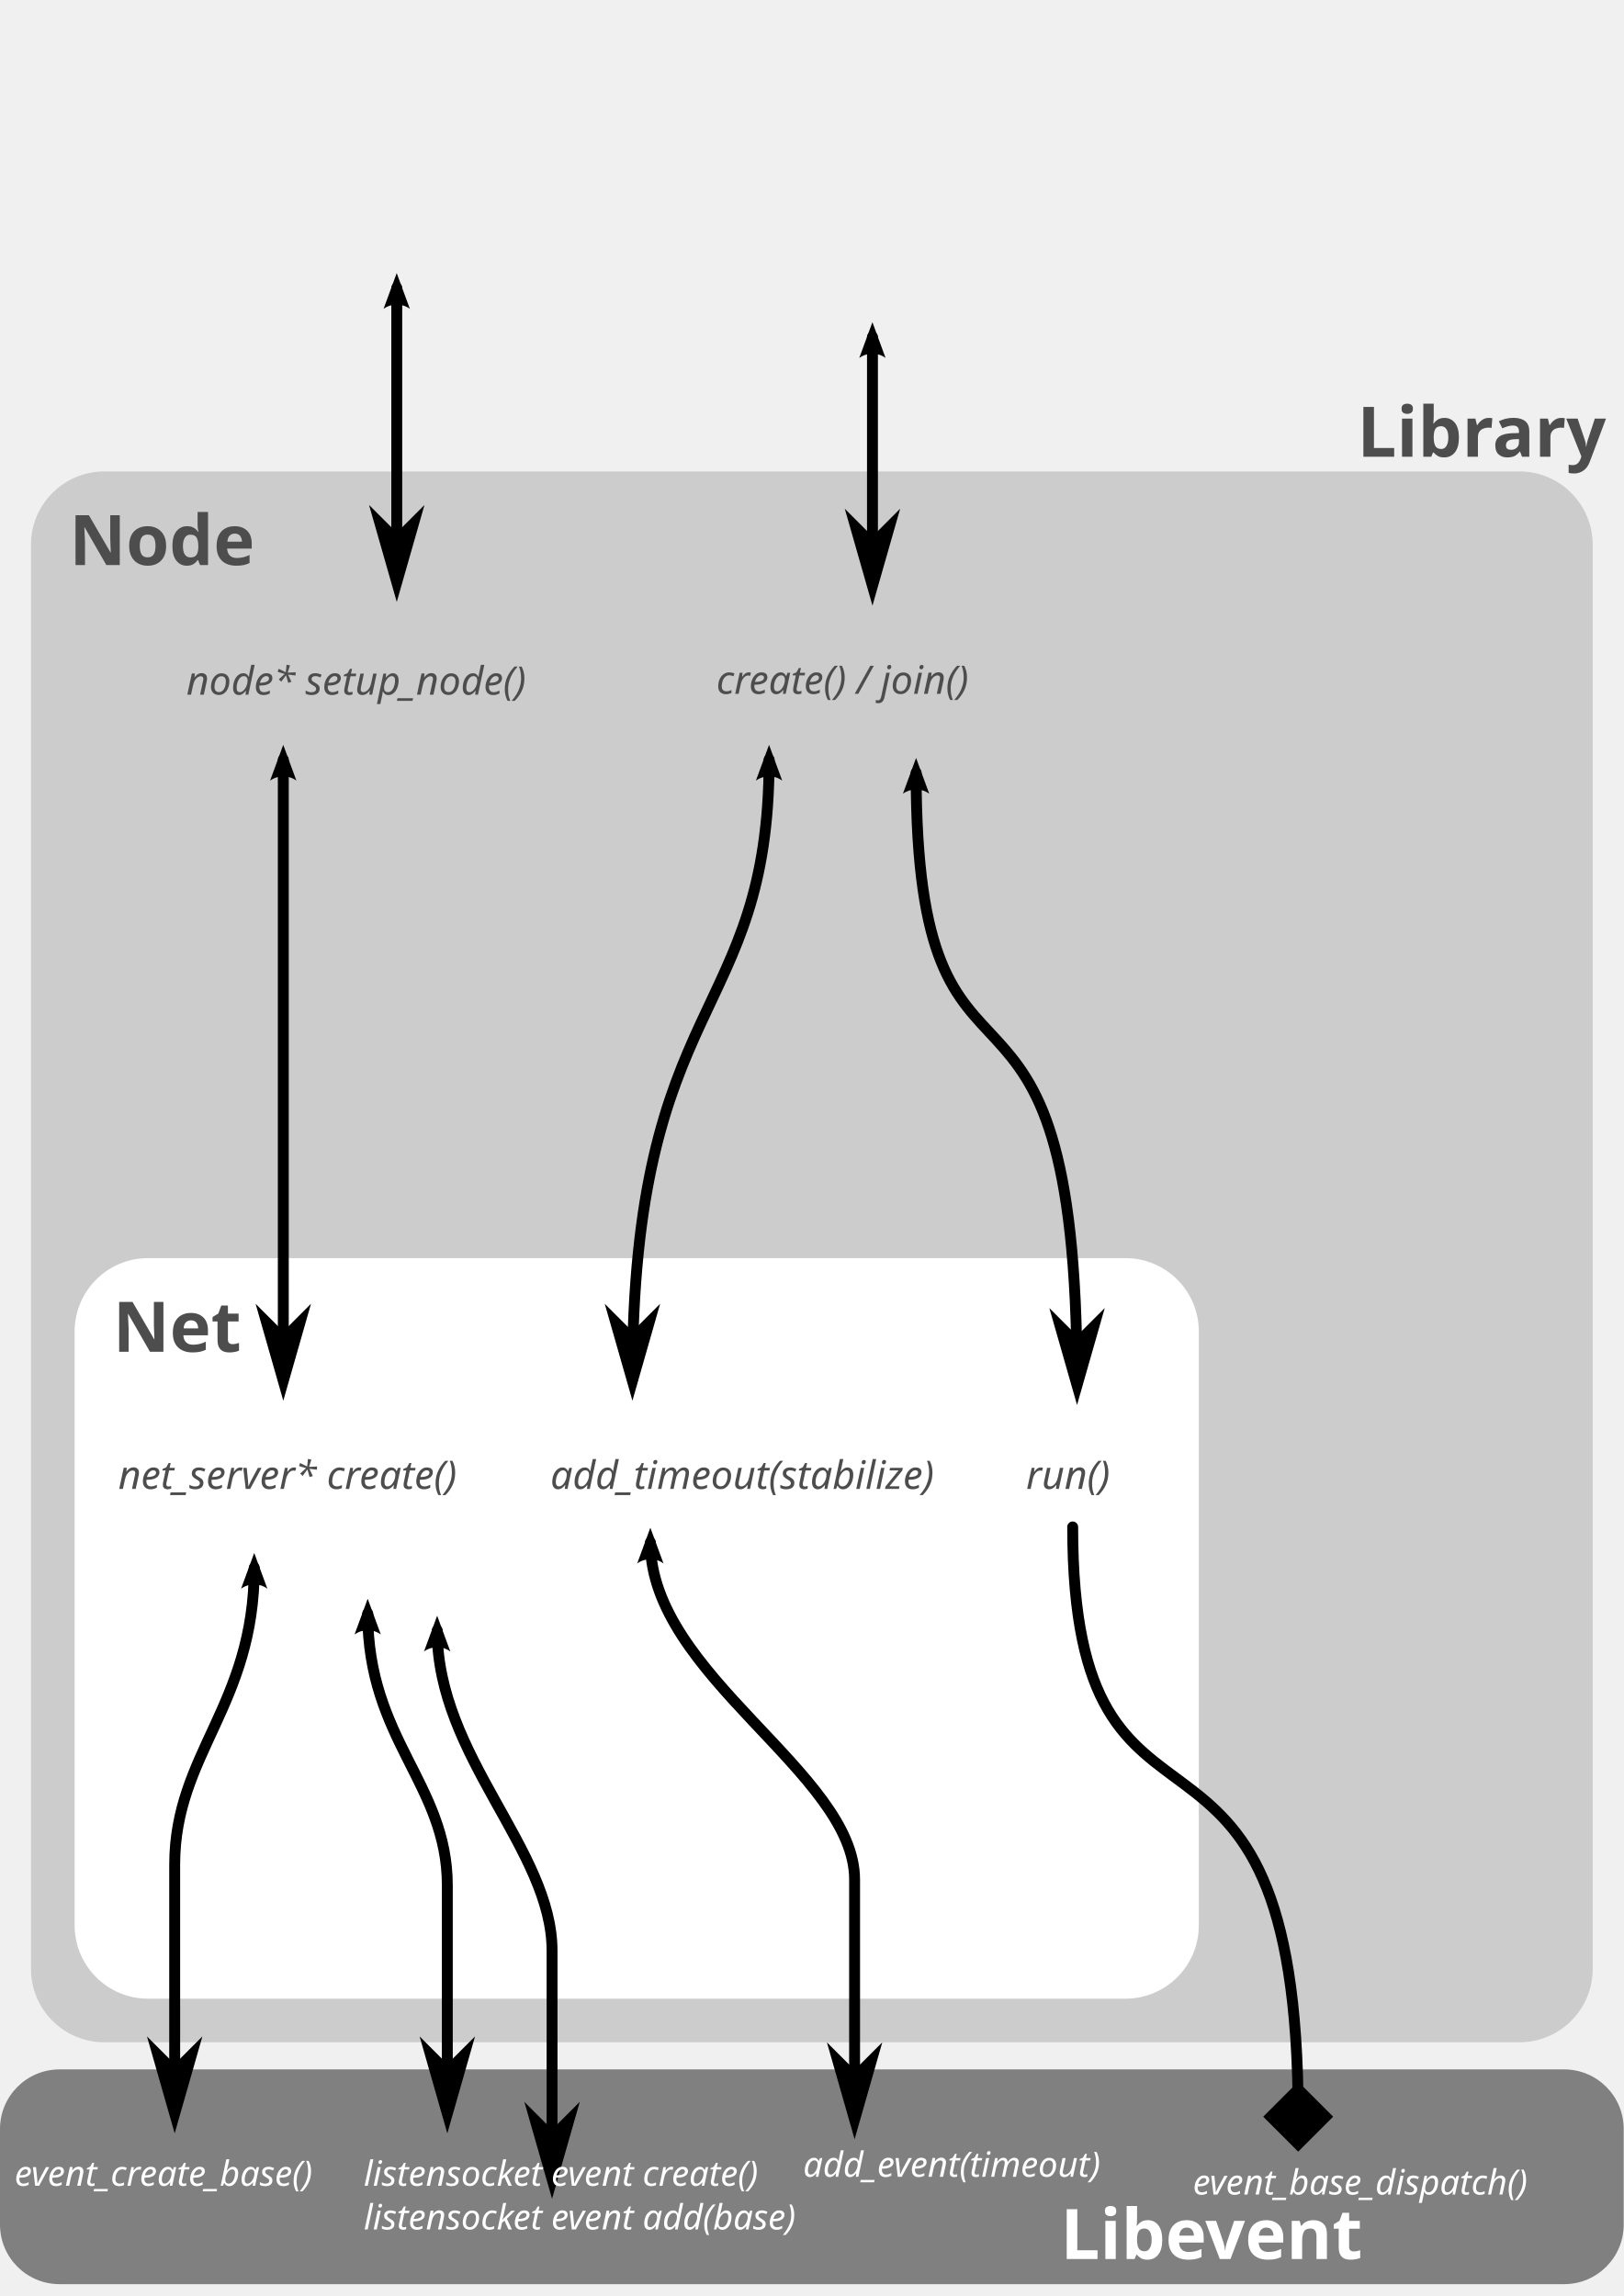
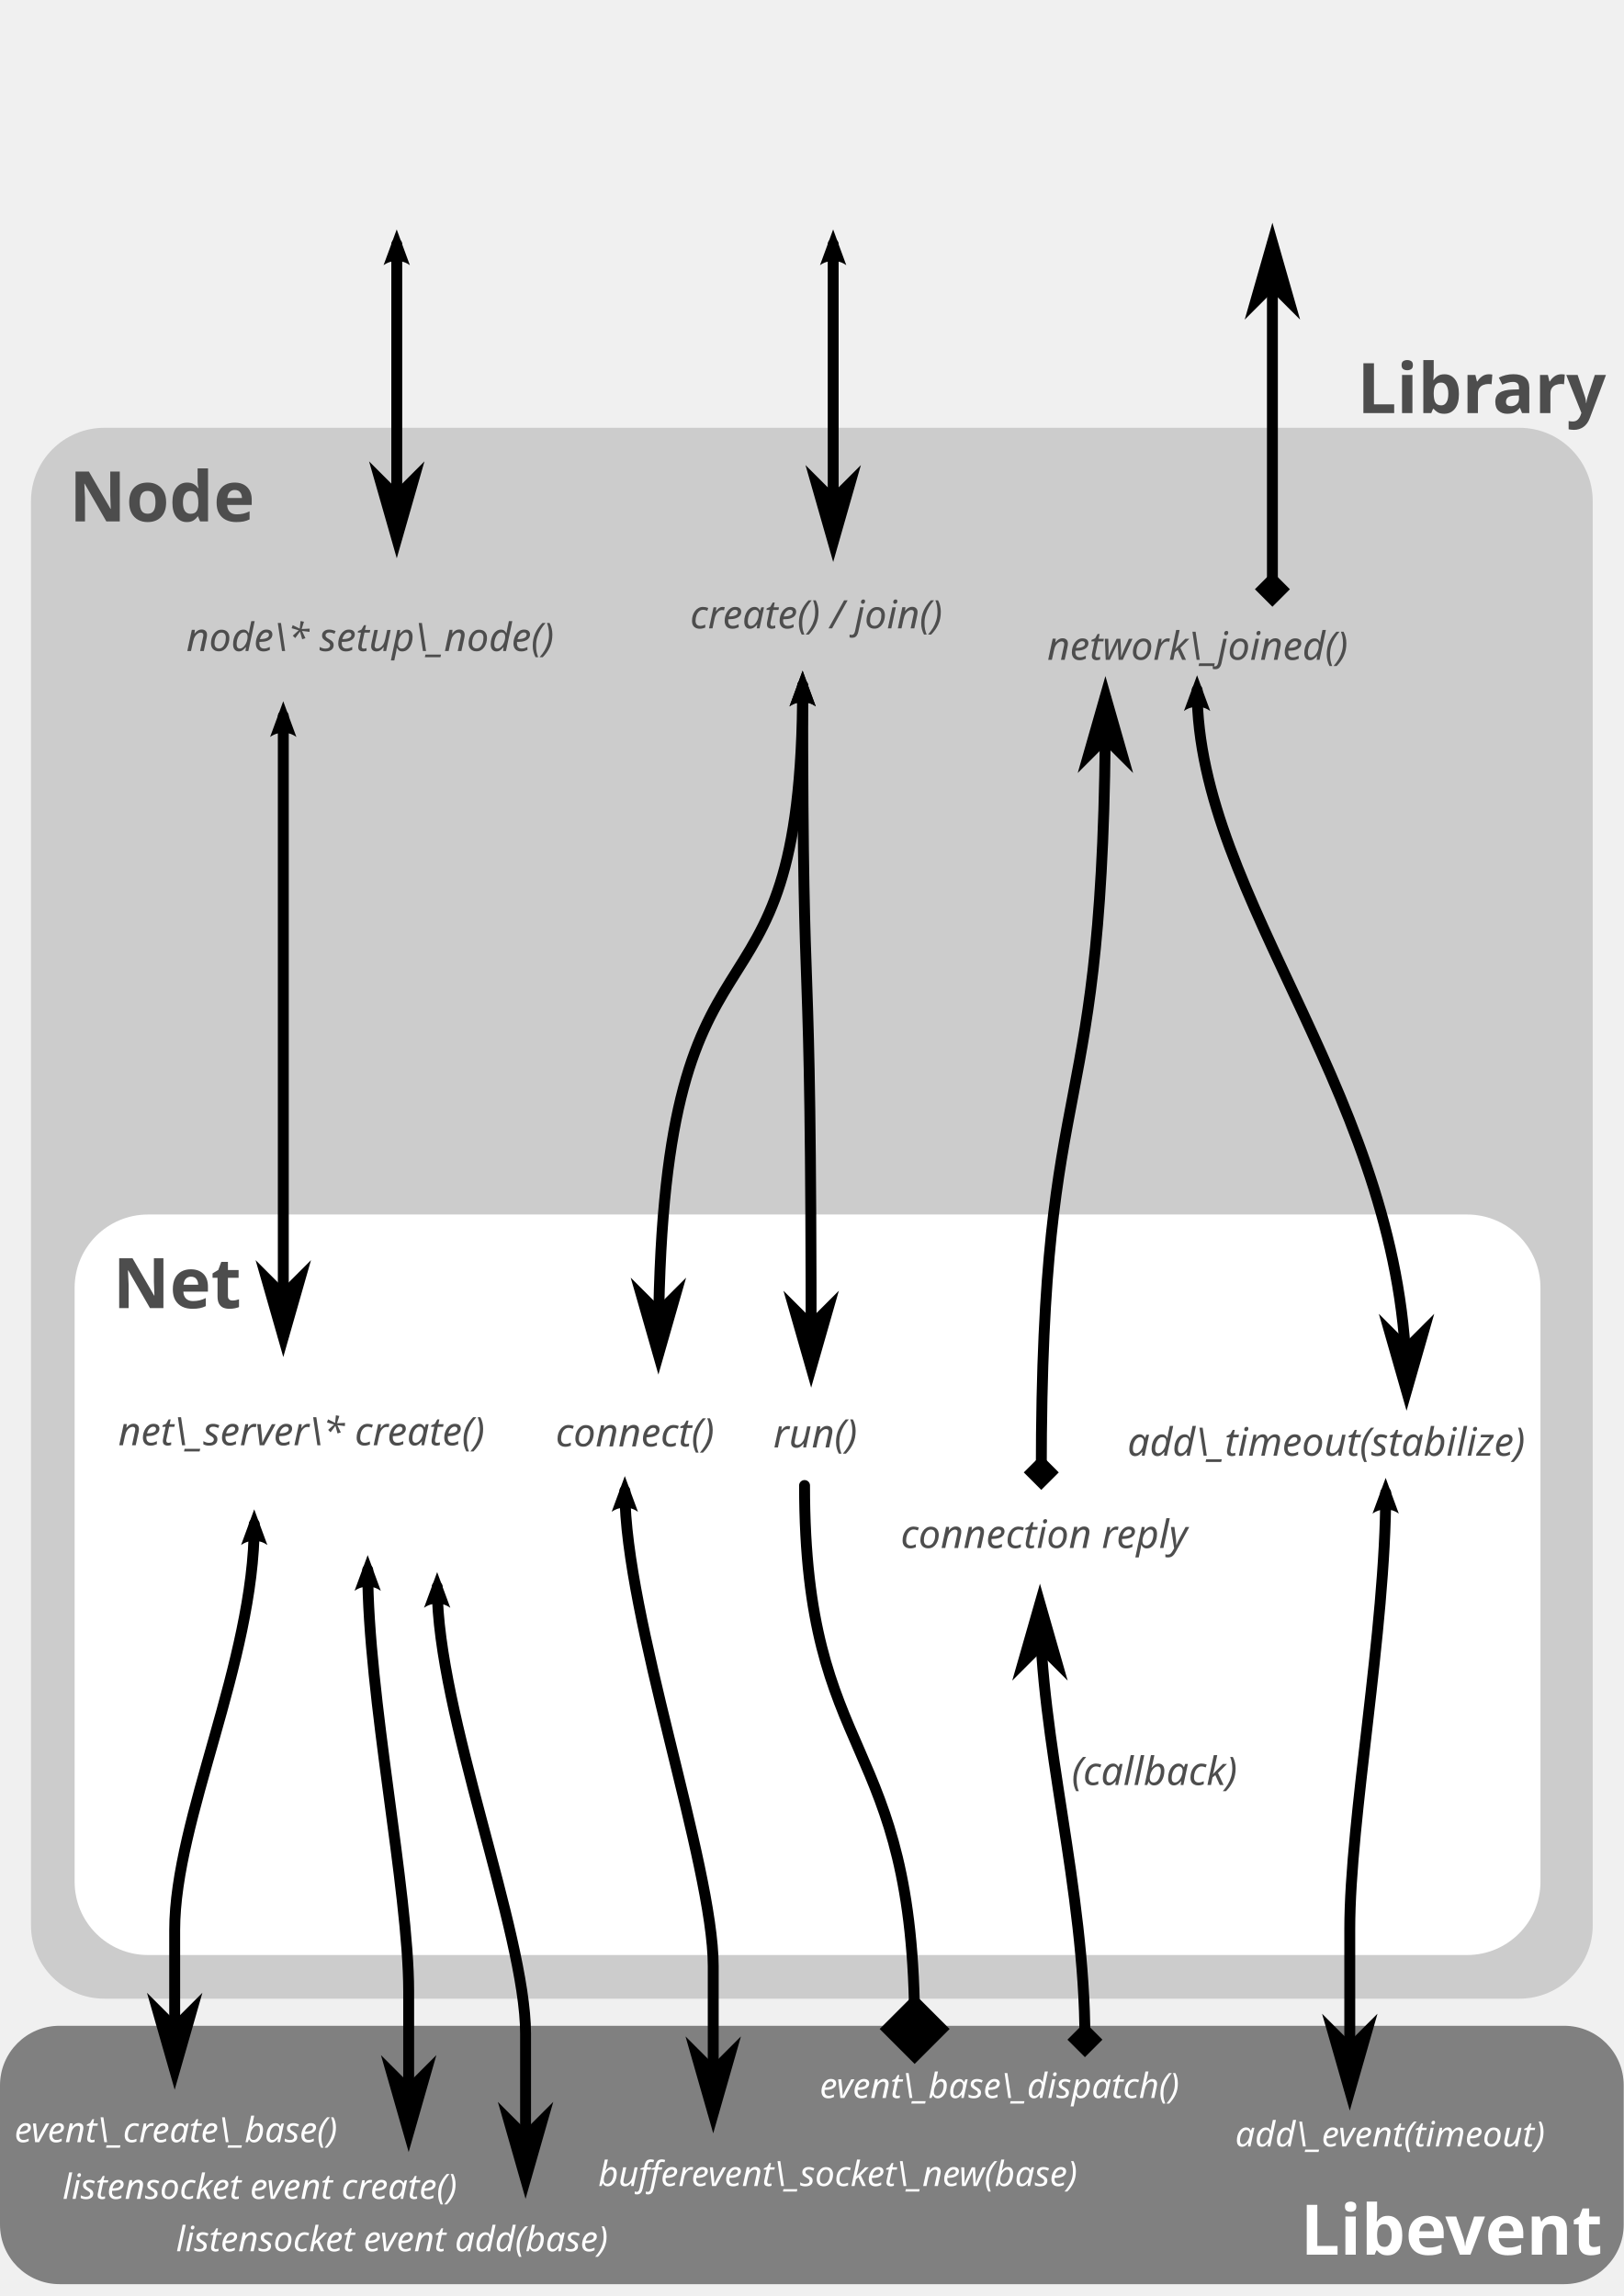
<svg xmlns="http://www.w3.org/2000/svg" width="744.094" height="1052.362" id="svg2" version="1.1">
  <defs id="defs4">
+     <marker orient="auto" refY="0.0" refX="0.0" id="DiamondS" style="overflow:visible">
+       <path id="path4124" d="M 0,-7.071 L -7.071,0 L 0,7.071 L 7.071,0 L 0,-7.071 z " style="fill-rule:evenodd;stroke:#000000;stroke-width:1.0pt" transform="scale(0.2)" />
+     </marker>
    <marker orient="auto" refY="0.0" refX="0.0" id="DiamondM" style="overflow:visible">
      <path id="path3849" d="M 0,-7.071 L -7.071,0 L 0,7.071 L 7.071,0 L 0,-7.071 z " style="fill-rule:evenodd;stroke:#000000;stroke-width:1.0pt" transform="scale(0.4)" />
    </marker>
    <marker orient="auto" refY="0.0" refX="0.0" id="DiamondL" style="overflow:visible">
      <path id="path3846" d="M 0,-7.071 L -7.071,0 L 0,7.071 L 7.071,0 L 0,-7.071 z " style="fill-rule:evenodd;stroke:#000000;stroke-width:1.0pt" transform="scale(0.8)" />
    </marker>
    <marker orient="auto" refY="0.0" refX="0.0" id="Arrow2Sstart" style="overflow:visible">
      <path id="path3797" style="fill-rule:evenodd;stroke-width:0.625;stroke-linejoin:round" d="M 8.719,4.034 L -2.207,0.016 L 8.719,-4.002 C 6.973,-1.63 6.983,1.616 8.719,4.034 z " transform="scale(0.3) translate(-2.3,0)" />
    </marker>
    <marker orient="auto" refY="0.0" refX="0.0" id="Arrow1Send" style="overflow:visible;">
      <path id="path3782" d="M 0.0,0.0 L 5.0,-5.0 L -12.5,0.0 L 5.0,5.0 L 0.0,0.0 z " style="fill-rule:evenodd;stroke:#000000;stroke-width:1.0pt;" transform="scale(0.2) rotate(180) translate(6,0)" />
    </marker>
    <marker orient="auto" refY="0.0" refX="0.0" id="Arrow1Mend" style="overflow:visible;">
      <path id="path3776" d="M 0.0,0.0 L 5.0,-5.0 L -12.5,0.0 L 5.0,5.0 L 0.0,0.0 z " style="fill-rule:evenodd;stroke:#000000;stroke-width:1.0pt;" transform="scale(0.4) rotate(180) translate(10,0)" />
    </marker>
    <marker orient="auto" refY="0" refX="0" id="Arrow1Send-1" style="overflow:visible">
      <path id="path3782-7" d="M 0,0 5,-5 -12.5,0 5,5 0,0 z" style="fill-rule:evenodd;stroke:#000000;stroke-width:1pt" transform="matrix(-0.2,0,0,-0.2,-1.2,0)" />
    </marker>
    <marker orient="auto" refY="0" refX="0" id="Arrow1Send-17" style="overflow:visible">
      <path id="path3782-1" d="M 0,0 5,-5 -12.5,0 5,5 0,0 z" style="fill-rule:evenodd;stroke:#000000;stroke-width:1pt" transform="matrix(-0.2,0,0,-0.2,-1.2,0)" />
    </marker>
    <marker orient="auto" refY="0" refX="0" id="Arrow2Sstart-1" style="overflow:visible">
      <path id="path3797-6" style="fill-rule:evenodd;stroke-width:0.625;stroke-linejoin:round" d="M 8.719,4.034 -2.207,0.016 8.719,-4.002 c -1.745,2.372 -1.735,5.617 -6e-7,8.035 z" transform="matrix(0.3,0,0,0.3,-0.69,0)" />
    </marker>
    <marker orient="auto" refY="0" refX="0" id="Arrow1Mend-8" style="overflow:visible">
      <path id="path3776-5" d="M 0,0 5,-5 -12.5,0 5,5 0,0 z" style="fill-rule:evenodd;stroke:#000000;stroke-width:1pt" transform="matrix(-0.4,0,0,-0.4,-4,0)" />
    </marker>
    <marker orient="auto" refY="0" refX="0" id="Arrow1Mend-6" style="overflow:visible">
      <path id="path3776-1" d="M 0,0 5,-5 -12.5,0 5,5 0,0 z" style="fill-rule:evenodd;stroke:#000000;stroke-width:1pt" transform="matrix(-0.4,0,0,-0.4,-4,0)" />
    </marker>
+     <marker orient="auto" refY="0" refX="0" id="Arrow2Sstart-1-1" style="overflow:visible">
+       <path id="path3797-6-7" style="fill-rule:evenodd;stroke-width:0.625;stroke-linejoin:round" d="M 8.719,4.034 -2.207,0.016 8.719,-4.002 c -1.745,2.372 -1.735,5.617 -6e-7,8.035 z" transform="matrix(0.3,0,0,0.3,-0.69,0)" />
+     </marker>
+     <marker orient="auto" refY="0" refX="0" id="Arrow1Mend-4" style="overflow:visible">
+       <path id="path3776-0" d="M 0,0 5,-5 -12.5,0 5,5 0,0 z" style="fill-rule:evenodd;stroke:#000000;stroke-width:1pt" transform="matrix(-0.4,0,0,-0.4,-4,0)" />
+     </marker>
+     <marker orient="auto" refY="0" refX="0" id="Arrow2Sstart-4" style="overflow:visible">
+       <path id="path3797-8" style="fill-rule:evenodd;stroke-width:0.625;stroke-linejoin:round" d="M 8.719,4.034 -2.207,0.016 8.719,-4.002 c -1.745,2.372 -1.735,5.617 -6e-7,8.035 z" transform="matrix(0.3,0,0,0.3,-0.69,0)" />
+     </marker>
+     <marker orient="auto" refY="0" refX="0" id="Arrow1Mend-82" style="overflow:visible">
+       <path id="path3776-4" d="M 0,0 5,-5 -12.5,0 5,5 0,0 z" style="fill-rule:evenodd;stroke:#000000;stroke-width:1pt" transform="matrix(-0.4,0,0,-0.4,-4,0)" />
+     </marker>
+     <marker orient="auto" refY="0" refX="0" id="DiamondS-5" style="overflow:visible">
+       <path id="path4124-1" d="M 0,-7.071 -7.071,0 0,7.071 7.071,0 0,-7.071 z" style="fill-rule:evenodd;stroke:#000000;stroke-width:1pt" transform="scale(0.2,0.2)" />
+     </marker>
+     <marker orient="auto" refY="0" refX="0" id="Arrow1Mend-82-7" style="overflow:visible">
+       <path id="path3776-4-1" d="M 0,0 5,-5 -12.5,0 5,5 0,0 z" style="fill-rule:evenodd;stroke:#000000;stroke-width:1pt" transform="matrix(-0.4,0,0,-0.4,-4,0)" />
+     </marker>
  </defs>
  <g id="layer1">
-     <rect style="fill:#cccccc;fill-opacity:1;fill-rule:nonzero;stroke:none" id="rect2985" width="715.694" height="720" x="14.2" y="216.076" rx="33.612" ry="33.612" />
-     <rect style="fill:#ffffff;fill-opacity:1;fill-rule:nonzero;stroke:none" id="rect4469" width="515.178" height="339.411" x="34.2" y="576.665" rx="33.612" ry="33.612" />
-     <text xml:space="preserve" style="font-size:10px;font-style:normal;font-weight:normal;line-height:125%;letter-spacing:0px;word-spacing:0px;fill:#4d4d4d;fill-opacity:1;stroke:none;font-family:Sans" x="621.925" y="209.342" id="text2987">
-       <tspan id="tspan2989" x="621.925" y="209.342" style="font-size:32px;font-weight:bold;fill:#4d4d4d;-inkscape-font-specification:Sans Bold">Library</tspan>
+     <rect style="fill:#cccccc;fill-opacity:1;fill-rule:nonzero;stroke:none" id="rect2985" width="715.694" height="720" x="14.2" y="196.076" rx="33.612" ry="33.612" />
+     <rect style="fill:#ffffff;fill-opacity:1;fill-rule:nonzero;stroke:none" id="rect4469" width="671.751" height="339.411" x="34.2" y="556.665" rx="33.612" ry="33.612" />
+     <text xml:space="preserve" style="font-size:10px;font-style:normal;font-weight:normal;line-height:125%;letter-spacing:0px;word-spacing:0px;fill:#4d4d4d;fill-opacity:1;stroke:none;font-family:Sans" x="621.925" y="189.342" id="text2987">
+       <tspan id="tspan2989" x="621.925" y="189.342" style="font-size:32px;font-weight:bold;fill:#4d4d4d;-inkscape-font-specification:Sans Bold">Library</tspan>
    </text>
-     <path style="fill:none;stroke:#000000;stroke-width:5;stroke-linecap:round;stroke-linejoin:miter;stroke-miterlimit:3;stroke-opacity:1;stroke-dasharray:none;marker-end:url(#Arrow1Mend);marker-start:url(#Arrow2Sstart)" d="m 181.827,131.927 0,134.106" id="path2993" />
-     <rect style="fill:#808080;fill-opacity:1;fill-rule:nonzero;stroke:none" id="rect4413" width="744.094" height="98.427" x="4.9918403e-014" y="948.507" rx="27.292" ry="27.292" />
-     <text xml:space="preserve" style="font-size:10px;font-style:normal;font-weight:normal;line-height:125%;letter-spacing:0px;word-spacing:0px;fill:#ffffff;fill-opacity:1;stroke:none;font-family:Sans" x="485.972" y="1035.413" id="text2987-0">
-       <tspan id="tspan2989-9" x="485.972" y="1035.413" style="font-size:32px;font-weight:bold;fill:#ffffff;-inkscape-font-specification:Sans Bold">Libevent</tspan>
+     <path style="fill:none;stroke:#000000;stroke-width:5;stroke-linecap:round;stroke-linejoin:miter;stroke-miterlimit:3;stroke-opacity:1;stroke-dasharray:none;marker-start:url(#Arrow2Sstart);marker-end:url(#Arrow1Mend)" d="m 181.827,111.927 0,134.106" id="path2993" />
+     <rect style="fill:#808080;fill-opacity:1;fill-rule:nonzero;stroke:none" id="rect4413" width="744.094" height="118.427" x="4.9918403e-014" y="928.507" rx="27.292" ry="27.292" />
+     <text xml:space="preserve" style="font-size:10px;font-style:normal;font-weight:normal;line-height:125%;letter-spacing:0px;word-spacing:0px;fill:#ffffff;fill-opacity:1;stroke:none;font-family:Sans" x="595.972" y="1033.413" id="text2987-0">
+       <tspan id="tspan2989-9" x="595.972" y="1033.413" style="font-size:32px;font-weight:bold;fill:#ffffff;-inkscape-font-specification:Sans Bold">Libevent</tspan>
    </text>
-     <text xml:space="preserve" style="font-size:18px;font-style:normal;font-weight:normal;line-height:125%;letter-spacing:0px;word-spacing:0px;fill:#4d4d4d;fill-opacity:1;stroke:none;font-family:Sans" x="85.406" y="318.396" id="text2987-4">
-       <tspan id="tspan2989-8" x="85.406" y="318.396" style="font-size:18px;font-style:oblique;font-weight:normal;fill:#4d4d4d;-inkscape-font-specification:Sans Oblique">node* setup_node()</tspan>
+     <text xml:space="preserve" style="font-size:18px;font-style:normal;font-weight:normal;line-height:125%;letter-spacing:0px;word-spacing:0px;fill:#4d4d4d;fill-opacity:1;stroke:none;font-family:Sans" x="85.406" y="298.396" id="text2987-4">
+       <tspan id="tspan2989-8" x="85.406" y="298.396" style="font-size:18px;font-style:oblique;font-weight:normal;fill:#4d4d4d;-inkscape-font-specification:Sans Oblique">node\* setup\_node()</tspan>
    </text>
-     <text xml:space="preserve" style="font-size:10px;font-style:normal;font-weight:normal;line-height:125%;letter-spacing:0px;word-spacing:0px;fill:#4d4d4d;fill-opacity:1;stroke:none;font-family:Sans" x="51.747" y="619.571" id="text2987-8">
-       <tspan id="tspan2989-2" x="51.747" y="619.571" style="font-size:32px;font-weight:bold;fill:#4d4d4d;-inkscape-font-specification:Sans Bold">Net</tspan>
+     <text xml:space="preserve" style="font-size:10px;font-style:normal;font-weight:normal;line-height:125%;letter-spacing:0px;word-spacing:0px;fill:#4d4d4d;fill-opacity:1;stroke:none;font-family:Sans" x="51.747" y="599.571" id="text2987-8">
+       <tspan id="tspan2989-2" x="51.747" y="599.571" style="font-size:32px;font-weight:bold;fill:#4d4d4d;-inkscape-font-specification:Sans Bold">Net</tspan>
    </text>
-     <text xml:space="preserve" style="font-size:10px;font-style:normal;font-weight:normal;line-height:125%;letter-spacing:0px;word-spacing:0px;fill:#4d4d4d;fill-opacity:1;stroke:none;font-family:Sans" x="31.747" y="258.983" id="text2987-45">
-       <tspan id="tspan2989-5" x="31.747" y="258.983" style="font-size:32px;font-weight:bold;fill:#4d4d4d;-inkscape-font-specification:Sans Bold">Node</tspan>
+     <text xml:space="preserve" style="font-size:10px;font-style:normal;font-weight:normal;line-height:125%;letter-spacing:0px;word-spacing:0px;fill:#4d4d4d;fill-opacity:1;stroke:none;font-family:Sans" x="31.747" y="238.983" id="text2987-45">
+       <tspan id="tspan2989-5" x="31.747" y="238.983" style="font-size:32px;font-weight:bold;fill:#4d4d4d;-inkscape-font-specification:Sans Bold">Node</tspan>
    </text>
-     <path style="fill:none;stroke:#000000;stroke-width:5;stroke-linecap:round;stroke-linejoin:miter;stroke-miterlimit:3;stroke-opacity:1;stroke-dasharray:none;marker-end:url(#Arrow1Mend);marker-start:url(#Arrow2Sstart)" d="m 129.827,348.162 0,283.993" id="path2993-1" />
-     <text xml:space="preserve" style="font-size:18px;font-style:normal;font-weight:normal;line-height:125%;letter-spacing:0px;word-spacing:0px;fill:#4d4d4d;fill-opacity:1;stroke:none;font-family:Sans" x="54.2" y="682.422" id="text2987-4-5">
-       <tspan id="tspan2989-8-2" x="54.2" y="682.422" style="font-size:18px;font-style:oblique;font-weight:normal;fill:#4d4d4d;-inkscape-font-specification:Sans Oblique">net_server* create()</tspan>
+     <path style="fill:none;stroke:#000000;stroke-width:5;stroke-linecap:round;stroke-linejoin:miter;stroke-miterlimit:3;stroke-opacity:1;stroke-dasharray:none;marker-start:url(#Arrow2Sstart);marker-end:url(#Arrow1Mend)" d="m 129.827,328.162 0,283.993" id="path2993-1" />
+     <text xml:space="preserve" style="font-size:18px;font-style:normal;font-weight:normal;line-height:125%;letter-spacing:0px;word-spacing:0px;fill:#4d4d4d;fill-opacity:1;stroke:none;font-family:Sans" x="54.2" y="662.422" id="text2987-4-5">
+       <tspan id="tspan2989-8-2" x="54.2" y="662.422" style="font-size:18px;font-style:oblique;font-weight:normal;fill:#4d4d4d;-inkscape-font-specification:Sans Oblique">net\_server\* create()</tspan>
    </text>
-     <text xml:space="preserve" style="font-size:10px;font-style:normal;font-weight:normal;line-height:125%;letter-spacing:0px;word-spacing:0px;fill:#ffffff;fill-opacity:1;stroke:none;font-family:Sans" x="6.67" y="1001.861" id="text2987-4-5-7">
-       <tspan id="tspan2989-8-2-6" x="6.67" y="1001.861" style="font-size:16px;font-style:oblique;font-weight:normal;fill:#ffffff;-inkscape-font-specification:Sans Oblique">event_create_base()</tspan>
+     <text xml:space="preserve" style="font-size:10px;font-style:normal;font-weight:normal;line-height:125%;letter-spacing:0px;word-spacing:0px;fill:#ffffff;fill-opacity:1;stroke:none;font-family:Sans" x="6.67" y="981.861" id="text2987-4-5-7">
+       <tspan id="tspan2989-8-2-6" x="6.67" y="981.861" style="font-size:16px;font-style:oblique;font-weight:normal;fill:#ffffff;-inkscape-font-specification:Sans Oblique">event\_create\_base()</tspan>
    </text>
-     <path style="fill:none;stroke:#000000;stroke-width:5;stroke-linecap:round;stroke-linejoin:miter;stroke-opacity:1;marker-start:url(#Arrow2Sstart);marker-end:url(#Arrow1Mend);stroke-miterlimit:3;stroke-dasharray:none" d="m 116.523,718.546 c 0,63.174 -36.47,85.318 -36.47,136.109 l 0,113.308" id="path4567" />
-     <path style="fill:none;stroke:#000000;stroke-width:5;stroke-linecap:round;stroke-linejoin:miter;stroke-miterlimit:3;stroke-opacity:1;stroke-dasharray:none;marker-start:url(#Arrow2Sstart);marker-end:url(#Arrow1Mend)" d="m 200.36,747.313 c 0,57.858 52.633,100.362 52.633,146.878 l 0,103.772" id="path5983" />
-     <path id="path4945" d="m 168.523,739.536 c 0,57.858 36.47,78.138 36.47,124.654 l 0,103.772" style="fill:none;stroke:#000000;stroke-width:5;stroke-linecap:round;stroke-linejoin:miter;stroke-miterlimit:3;stroke-opacity:1;stroke-dasharray:none;marker-start:url(#Arrow2Sstart);marker-end:url(#Arrow1Mend)" />
-     <text xml:space="preserve" style="font-size:10px;font-style:normal;font-weight:normal;line-height:125%;letter-spacing:0px;word-spacing:0px;fill:#ffffff;fill-opacity:1;stroke:none;font-family:Sans" x="166.67" y="1001.861" id="text2987-4-5-7-1">
-       <tspan id="tspan2989-8-2-6-4" x="166.67" y="1001.861" style="font-size:16px;font-style:oblique;font-weight:normal;fill:#ffffff;-inkscape-font-specification:Sans Oblique">listensocket event create()</tspan>
+     <path style="fill:none;stroke:#000000;stroke-width:5;stroke-linecap:round;stroke-linejoin:miter;stroke-miterlimit:3;stroke-opacity:1;stroke-dasharray:none;marker-start:url(#Arrow2Sstart);marker-end:url(#Arrow1Mend)" d="m 116.523,698.546 c 0,63.174 -36.47,135.318 -36.47,186.109 l 0,63.308" id="path4567" />
+     <path style="fill:none;stroke:#000000;stroke-width:5;stroke-linecap:round;stroke-linejoin:miter;stroke-miterlimit:3;stroke-opacity:1;stroke-dasharray:none;marker-start:url(#Arrow2Sstart);marker-end:url(#Arrow1Mend)" d="m 200.36,727.313 c 0,57.858 40.49,158.362 40.49,204.878 l 0,65.772" id="path5983" />
+     <path id="path4945" d="m 168.523,719.536 c 0,57.858 18.756,146.71 18.756,193.226 l 0,63.772" style="fill:none;stroke:#000000;stroke-width:5;stroke-linecap:round;stroke-linejoin:miter;stroke-miterlimit:3;stroke-opacity:1;stroke-dasharray:none;marker-start:url(#Arrow2Sstart);marker-end:url(#Arrow1Mend)" />
+     <text xml:space="preserve" style="font-size:10px;font-style:normal;font-weight:normal;line-height:125%;letter-spacing:0px;word-spacing:0px;fill:#ffffff;fill-opacity:1;stroke:none;font-family:Sans" x="28.67" y="1007.861" id="text2987-4-5-7-1">
+       <tspan id="tspan2989-8-2-6-4" x="28.67" y="1007.861" style="font-size:16px;font-style:oblique;font-weight:normal;fill:#ffffff;-inkscape-font-specification:Sans Oblique">listensocket event create()</tspan>
    </text>
-     <text id="text4968" y="1021.861" x="166.67" style="font-size:10px;font-style:normal;font-weight:normal;line-height:125%;letter-spacing:0px;word-spacing:0px;fill:#ffffff;fill-opacity:1;stroke:none;font-family:Sans" xml:space="preserve">
-       <tspan style="font-size:16px;font-style:oblique;font-weight:normal;fill:#ffffff;-inkscape-font-specification:Sans Oblique" y="1021.861" x="166.67" id="tspan4970">listensocket event add(base)</tspan>
+     <text id="text4968" y="1031.861" x="80.67" style="font-size:10px;font-style:normal;font-weight:normal;line-height:125%;letter-spacing:0px;word-spacing:0px;fill:#ffffff;fill-opacity:1;stroke:none;font-family:Sans" xml:space="preserve">
+       <tspan style="font-size:16px;font-style:oblique;font-weight:normal;fill:#ffffff;-inkscape-font-specification:Sans Oblique" y="1031.861" x="80.67" id="tspan4970">listensocket event add(base)</tspan>
    </text>
-     <path id="path4985" d="m 399.827,154.434 0,113.308" style="fill:none;stroke:#000000;stroke-width:5;stroke-linecap:round;stroke-linejoin:miter;stroke-miterlimit:3;stroke-opacity:1;stroke-dasharray:none;marker-end:url(#Arrow1Mend);marker-start:url(#Arrow2Sstart)" />
-     <text id="text4987" y="318.009" x="328.268" style="font-size:18px;font-style:normal;font-weight:normal;line-height:125%;letter-spacing:0px;word-spacing:0px;fill:#4d4d4d;fill-opacity:1;stroke:none;font-family:Sans" xml:space="preserve">
-       <tspan style="font-size:18px;font-style:oblique;font-weight:normal;fill:#4d4d4d;-inkscape-font-specification:Sans Oblique" y="318.009" x="328.268" id="tspan4989">create() / join()</tspan>
+     <path id="path4985" d="m 381.827,111.927 0,135.815" style="fill:none;stroke:#000000;stroke-width:5;stroke-linecap:round;stroke-linejoin:miter;stroke-miterlimit:3;stroke-opacity:1;stroke-dasharray:none;marker-start:url(#Arrow2Sstart);marker-end:url(#Arrow1Mend)" />
+     <text id="text4987" y="288.009" x="316.268" style="font-size:18px;font-style:normal;font-weight:normal;line-height:125%;letter-spacing:0px;word-spacing:0px;fill:#4d4d4d;fill-opacity:1;stroke:none;font-family:Sans" xml:space="preserve">
+       <tspan style="font-size:18px;font-style:oblique;font-weight:normal;fill:#4d4d4d;-inkscape-font-specification:Sans Oblique" y="288.009" x="316.268" id="tspan4989">create() / join()</tspan>
    </text>
-     <path id="path5004" d="m 419.836,354.162 c 0,176.225 73.741,57.237 73.741,279.953" style="fill:none;stroke:#000000;stroke-width:5;stroke-linecap:round;stroke-linejoin:miter;stroke-miterlimit:3;stroke-opacity:1;stroke-dasharray:none;marker-start:url(#Arrow2Sstart-1);marker-end:url(#Arrow1Mend)" />
-     <text id="text5027" y="682.422" x="470.228" style="font-size:18px;font-style:normal;font-weight:normal;line-height:125%;letter-spacing:0px;word-spacing:0px;fill:#4d4d4d;fill-opacity:1;stroke:none;font-family:Sans" xml:space="preserve">
-       <tspan style="font-size:18px;font-style:oblique;font-weight:normal;fill:#4d4d4d;-inkscape-font-specification:Sans Oblique" y="682.422" x="470.228" id="tspan5029">run()</tspan>
+     <path id="path5004" d="m 367.836,314.162 c 0,176.225 3.893,89.298 3.893,312.014" style="fill:none;stroke:#000000;stroke-width:5;stroke-linecap:round;stroke-linejoin:miter;stroke-miterlimit:3;stroke-opacity:1;stroke-dasharray:none;marker-start:url(#Arrow2Sstart-1);marker-end:url(#Arrow1Mend)" />
+     <text id="text5027" y="663.432" x="354.4" style="font-size:18px;font-style:normal;font-weight:normal;line-height:125%;letter-spacing:0px;word-spacing:0px;fill:#4d4d4d;fill-opacity:1;stroke:none;font-family:Sans" xml:space="preserve">
+       <tspan style="font-size:18px;font-style:oblique;font-weight:normal;fill:#4d4d4d;-inkscape-font-specification:Sans Oblique" y="663.432" x="354.4" id="tspan5029">run()</tspan>
    </text>
-     <text xml:space="preserve" style="font-size:18px;font-style:normal;font-weight:normal;line-height:125%;letter-spacing:0px;word-spacing:0px;fill:#4d4d4d;fill-opacity:1;stroke:none;font-family:Sans" x="252.228" y="682.422" id="text6006">
-       <tspan id="tspan6008" x="252.228" y="682.422" style="font-size:18px;font-style:oblique;font-weight:normal;fill:#4d4d4d;-inkscape-font-specification:Sans Oblique">add_timeout(stabilize)</tspan>
+     <text xml:space="preserve" style="font-size:18px;font-style:normal;font-weight:normal;line-height:125%;letter-spacing:0px;word-spacing:0px;fill:#4d4d4d;fill-opacity:1;stroke:none;font-family:Sans" x="516.675" y="667.235" id="text6006">
+       <tspan id="tspan6008" x="516.675" y="667.235" style="font-size:18px;font-style:oblique;font-weight:normal;fill:#4d4d4d;-inkscape-font-specification:Sans Oblique">add\_timeout(stabilize)</tspan>
    </text>
-     <path id="path6010" d="m 352.457,348.162 c 0,120.259 -62.629,107.424 -62.629,283.993" style="fill:none;stroke:#000000;stroke-width:5;stroke-linecap:round;stroke-linejoin:miter;stroke-miterlimit:3;stroke-opacity:1;stroke-dasharray:none;marker-start:url(#Arrow2Sstart);marker-end:url(#Arrow1Mend)" />
-     <path style="fill:none;stroke:#000000;stroke-width:5;stroke-linecap:round;stroke-linejoin:miter;stroke-miterlimit:3;stroke-opacity:1;stroke-dasharray:none;marker-start:url(#Arrow2Sstart);marker-end:url(#Arrow1Mend)" d="m 298.061,706.971 c 0,60.868 93.572,105.584 93.572,154.52 l 0,109.172" id="path5983-7" />
-     <text id="text6054" y="997.72" x="368.047" style="font-size:10px;font-style:normal;font-weight:normal;line-height:125%;letter-spacing:0px;word-spacing:0px;fill:#ffffff;fill-opacity:1;stroke:none;font-family:Sans" xml:space="preserve">
-       <tspan style="font-size:16px;font-style:oblique;font-weight:normal;fill:#ffffff;-inkscape-font-specification:Sans Oblique" y="997.72" x="368.047" id="tspan6056">add_event(timeout)</tspan>
+     <text id="text6054" y="983.823" x="566.068" style="font-size:10px;font-style:normal;font-weight:normal;line-height:125%;letter-spacing:0px;word-spacing:0px;fill:#ffffff;fill-opacity:1;stroke:none;font-family:Sans" xml:space="preserve">
+       <tspan style="font-size:16px;font-style:oblique;font-weight:normal;fill:#ffffff;-inkscape-font-specification:Sans Oblique" y="983.823" x="566.068" id="tspan6056">add\_event(timeout)</tspan>
    </text>
-     <path id="path5004-8" d="m 491.579,699.869 c 0,170.152 103.337,55.264 103.337,270.305" style="fill:none;stroke:#000000;stroke-width:5;stroke-linecap:round;stroke-linejoin:miter;stroke-miterlimit:3;stroke-opacity:1;stroke-dasharray:none;marker-start:none;marker-end:url(#DiamondM)" />
-     <text id="text6707" y="1005.861" x="546.67" style="font-size:10px;font-style:normal;font-weight:normal;line-height:125%;letter-spacing:0px;word-spacing:0px;fill:#ffffff;fill-opacity:1;stroke:none;font-family:Sans" xml:space="preserve">
-       <tspan style="font-size:16px;font-style:oblique;font-weight:normal;fill:#ffffff;-inkscape-font-specification:Sans Oblique" y="1005.861" x="546.67" id="tspan6709">event_base_dispatch()</tspan>
+     <path id="path5004-8" d="m 368.7,680.879 c 0,129.152 50.449,112.051 50.449,249.092" style="fill:none;stroke:#000000;stroke-width:5;stroke-linecap:round;stroke-linejoin:miter;stroke-miterlimit:3;stroke-opacity:1;stroke-dasharray:none;marker-start:none;marker-end:url(#DiamondM)" />
+     <text id="text6707" y="961.617" x="375.69" style="font-size:10px;font-style:normal;font-weight:normal;line-height:125%;letter-spacing:0px;word-spacing:0px;fill:#ffffff;fill-opacity:1;stroke:none;font-family:Sans" xml:space="preserve">
+       <tspan style="font-size:16px;font-style:oblique;font-weight:normal;fill:#ffffff;-inkscape-font-specification:Sans Oblique" y="961.617" x="375.69" id="tspan6709">event\_base\_dispatch()</tspan>
    </text>
+     <text xml:space="preserve" style="font-size:18px;font-style:normal;font-weight:normal;line-height:125%;letter-spacing:0px;word-spacing:0px;fill:#4d4d4d;fill-opacity:1;stroke:none;font-family:Sans" x="479.918" y="302.422" id="text3117">
+       <tspan id="tspan3119" x="479.918" y="302.422" style="font-size:18px;font-style:oblique;font-weight:normal;fill:#4d4d4d;-inkscape-font-specification:Sans Oblique">network\_joined()</tspan>
+     </text>
+     <path id="path5004-9" d="m 548.611,316.266 c 0,96.423 95.965,188.683 95.965,320.486" style="fill:none;stroke:#000000;stroke-width:5;stroke-linecap:round;stroke-linejoin:miter;stroke-miterlimit:3;stroke-opacity:1;stroke-dasharray:none;marker-start:url(#Arrow2Sstart-1);marker-end:url(#Arrow1Mend)" />
+     <path style="fill:none;stroke:#000000;stroke-width:5;stroke-linecap:round;stroke-linejoin:miter;stroke-miterlimit:3;stroke-opacity:1;stroke-dasharray:none;marker-start:url(#Arrow2Sstart);marker-end:url(#Arrow1Mend)" d="m 635.032,684.143 c 0,63.174 -16.47,149.318 -16.47,200.109 l 0,73.308" id="path4567-5" />
+     <path style="fill:none;stroke:#000000;stroke-width:5;stroke-linecap:round;stroke-linejoin:miter;stroke-miterlimit:3;stroke-opacity:1;stroke-dasharray:none;marker-start:url(#DiamondS);marker-end:url(#Arrow1Mend-82)" d="m 497.187,934.877 c 0,-69.213 -20.606,-137.655 -20.606,-199.153" id="path3181" />
+     <path style="fill:none;stroke:#000000;stroke-width:5;stroke-linecap:round;stroke-linejoin:miter;stroke-miterlimit:3;stroke-opacity:1;stroke-dasharray:none;marker-start:url(#DiamondS);marker-end:url(#Arrow1Mend-82)" d="m 583.106,270.078 c 0,-99.442 0,-44.125 0,-158.151" id="path3181-1" />
+     <text id="text5027-5" y="818.144" x="491.165" style="font-size:18px;font-style:normal;font-weight:normal;line-height:125%;letter-spacing:0px;word-spacing:0px;fill:#4d4d4d;fill-opacity:1;stroke:none;font-family:Sans" xml:space="preserve">
+       <tspan style="font-size:18px;font-style:oblique;font-weight:normal;fill:#4d4d4d;-inkscape-font-specification:Sans Oblique" y="818.144" x="491.165" id="tspan5029-2">(callback)</tspan>
+     </text>
+     <path id="path5188" d="m 477.187,674.877 c 0,-195.518 29.394,-149.087 29.394,-355.153" style="fill:none;stroke:#000000;stroke-width:5;stroke-linecap:round;stroke-linejoin:miter;stroke-miterlimit:3;stroke-opacity:1;stroke-dasharray:none;marker-start:url(#DiamondS);marker-end:url(#Arrow1Mend-82)" />
+     <text id="text5027-7" y="709.528" x="412.77" style="font-size:18px;font-style:normal;font-weight:normal;line-height:125%;letter-spacing:0px;word-spacing:0px;fill:#4d4d4d;fill-opacity:1;stroke:none;font-family:Sans" xml:space="preserve">
+       <tspan style="font-size:18px;font-style:oblique;font-weight:normal;fill:#4d4d4d;-inkscape-font-specification:Sans Oblique" y="709.528" x="412.77" id="tspan5029-6">connection reply</tspan>
+     </text>
+     <text id="text5027-7-1" y="662.951" x="254.651" style="font-size:18px;font-style:normal;font-weight:normal;line-height:125%;letter-spacing:0px;word-spacing:0px;fill:#4d4d4d;fill-opacity:1;stroke:none;font-family:Sans" xml:space="preserve">
+       <tspan style="font-size:18px;font-style:oblique;font-weight:normal;fill:#4d4d4d;-inkscape-font-specification:Sans Oblique" y="662.951" x="254.651" id="tspan5029-6-4">connect()</tspan>
+     </text>
+     <path style="fill:none;stroke:#000000;stroke-width:5;stroke-linecap:round;stroke-linejoin:miter;stroke-miterlimit:3;stroke-opacity:1;stroke-dasharray:none;marker-start:url(#Arrow2Sstart-1);marker-end:url(#Arrow1Mend)" d="m 367.836,314.162 c 0,176.225 -66.107,83.298 -66.107,306.014" id="path5232" />
+     <text id="text4968-2" y="1001.955" x="274.144" style="font-size:10px;font-style:normal;font-weight:normal;line-height:125%;letter-spacing:0px;word-spacing:0px;fill:#ffffff;fill-opacity:1;stroke:none;font-family:Sans" xml:space="preserve">
+       <tspan style="font-size:16px;font-style:oblique;font-weight:normal;fill:#ffffff;-inkscape-font-specification:Sans Oblique" y="1001.955" x="274.144" id="tspan4970-3">bufferevent\_socket\_new(base)</tspan>
+     </text>
+     <path id="path5255" d="m 286.36,683.313 c 0,57.858 40.49,171.362 40.49,217.878 l 0,66.772" style="fill:none;stroke:#000000;stroke-width:5;stroke-linecap:round;stroke-linejoin:miter;stroke-miterlimit:3;stroke-opacity:1;stroke-dasharray:none;marker-start:url(#Arrow2Sstart);marker-end:url(#Arrow1Mend)" />
+     <flowRoot xml:space="preserve" id="flowRoot5265" style="fill:black;stroke:none;stroke-opacity:1;stroke-width:1px;stroke-linejoin:miter;stroke-linecap:butt;fill-opacity:1;font-family:Sans;font-style:normal;font-weight:normal;font-size:28px;line-height:125%;letter-spacing:0px;word-spacing:0px">
+       <flowRegion id="flowRegion5267">
+         <rect id="rect5269" width="174.756" height="47.477" x="121.218" y="48.271" style="font-size:28px" />
+       </flowRegion>
+       <flowPara id="flowPara5271" />
+     </flowRoot>
+     <flowRoot xml:space="preserve" id="flowRoot5273" style="font-size:10px;font-style:normal;font-weight:normal;line-height:125%;letter-spacing:0px;word-spacing:0px;fill:#000000;fill-opacity:1;stroke:none;font-family:Sans" transform="translate(13,-30.71502)">
+       <flowRegion id="flowRegion5275">
+         <rect id="rect5277" width="246" height="47" x="120" y="46.362" />
+       </flowRegion>
+       <flowPara id="flowPara5279" style="font-size:24px">Setup node</flowPara>
+     </flowRoot>
+     <flowRoot xml:space="preserve" id="flowRoot5273-2" style="font-size:10px;font-style:normal;font-weight:normal;line-height:125%;letter-spacing:0px;word-spacing:0px;fill:#000000;fill-opacity:1;stroke:none;font-family:Sans" transform="translate(189.4707,-30.44158)">
+       <flowRegion id="flowRegion5275-2">
+         <rect id="rect5277-1" width="160.75" height="81.5" x="120" y="46.362" />
+       </flowRegion>
+       <flowPara id="flowPara5279-6" style="font-size:24px">Join (or create) a network</flowPara>
+     </flowRoot>
+     <flowRoot transform="translate(-20,-30.44158)" style="font-size:10px;font-style:normal;font-weight:normal;line-height:125%;letter-spacing:0px;word-spacing:0px;fill:#000000;fill-opacity:1;stroke:none;font-family:Sans" id="flowRoot5308" xml:space="preserve">
+       <flowRegion id="flowRegion5310">
+         <rect y="46.362" x="120" height="47" width="246" id="rect5312" />
+       </flowRegion>
+       <flowPara style="font-size:24px" id="flowPara5314">1.</flowPara>
+     </flowRoot>
+     <flowRoot xml:space="preserve" id="flowRoot5316" style="font-size:10px;font-style:normal;font-weight:normal;line-height:125%;letter-spacing:0px;word-spacing:0px;fill:#000000;fill-opacity:1;stroke:none;font-family:Sans" transform="translate(165.5293,-28.44158)">
+       <flowRegion id="flowRegion5318">
+         <rect id="rect5320" width="40" height="35" x="120" y="46.362" />
+       </flowRegion>
+       <flowPara id="flowPara5322" style="font-size:24px">2.</flowPara>
+     </flowRoot>
+     <flowRoot transform="translate(407.8037,-30.28924)" style="font-size:10px;font-style:normal;font-weight:normal;line-height:125%;letter-spacing:0px;word-spacing:0px;fill:#000000;fill-opacity:1;stroke:none;font-family:Sans" id="flowRoot5324" xml:space="preserve">
+       <flowRegion id="flowRegion5326">
+         <rect y="46.362" x="120" height="137" width="210" id="rect5328" />
+       </flowRegion>
+       <flowPara style="font-size:24px" id="flowPara5340">Joined notification</flowPara>
+       <flowPara style="font-size:18px" id="flowPara5344">start communicating as necessary</flowPara>
+     </flowRoot>
+     <flowRoot xml:space="preserve" id="flowRoot5332" style="font-size:10px;font-style:normal;font-weight:normal;line-height:125%;letter-spacing:0px;word-spacing:0px;fill:#000000;fill-opacity:1;stroke:none;font-family:Sans" transform="translate(385.8623,-28.59392)">
+       <flowRegion id="flowRegion5334">
+         <rect id="rect5336" width="246" height="47" x="120" y="46.362" />
+       </flowRegion>
+       <flowPara id="flowPara5338" style="font-size:24px">3.</flowPara>
+     </flowRoot>
  </g>
</svg>
